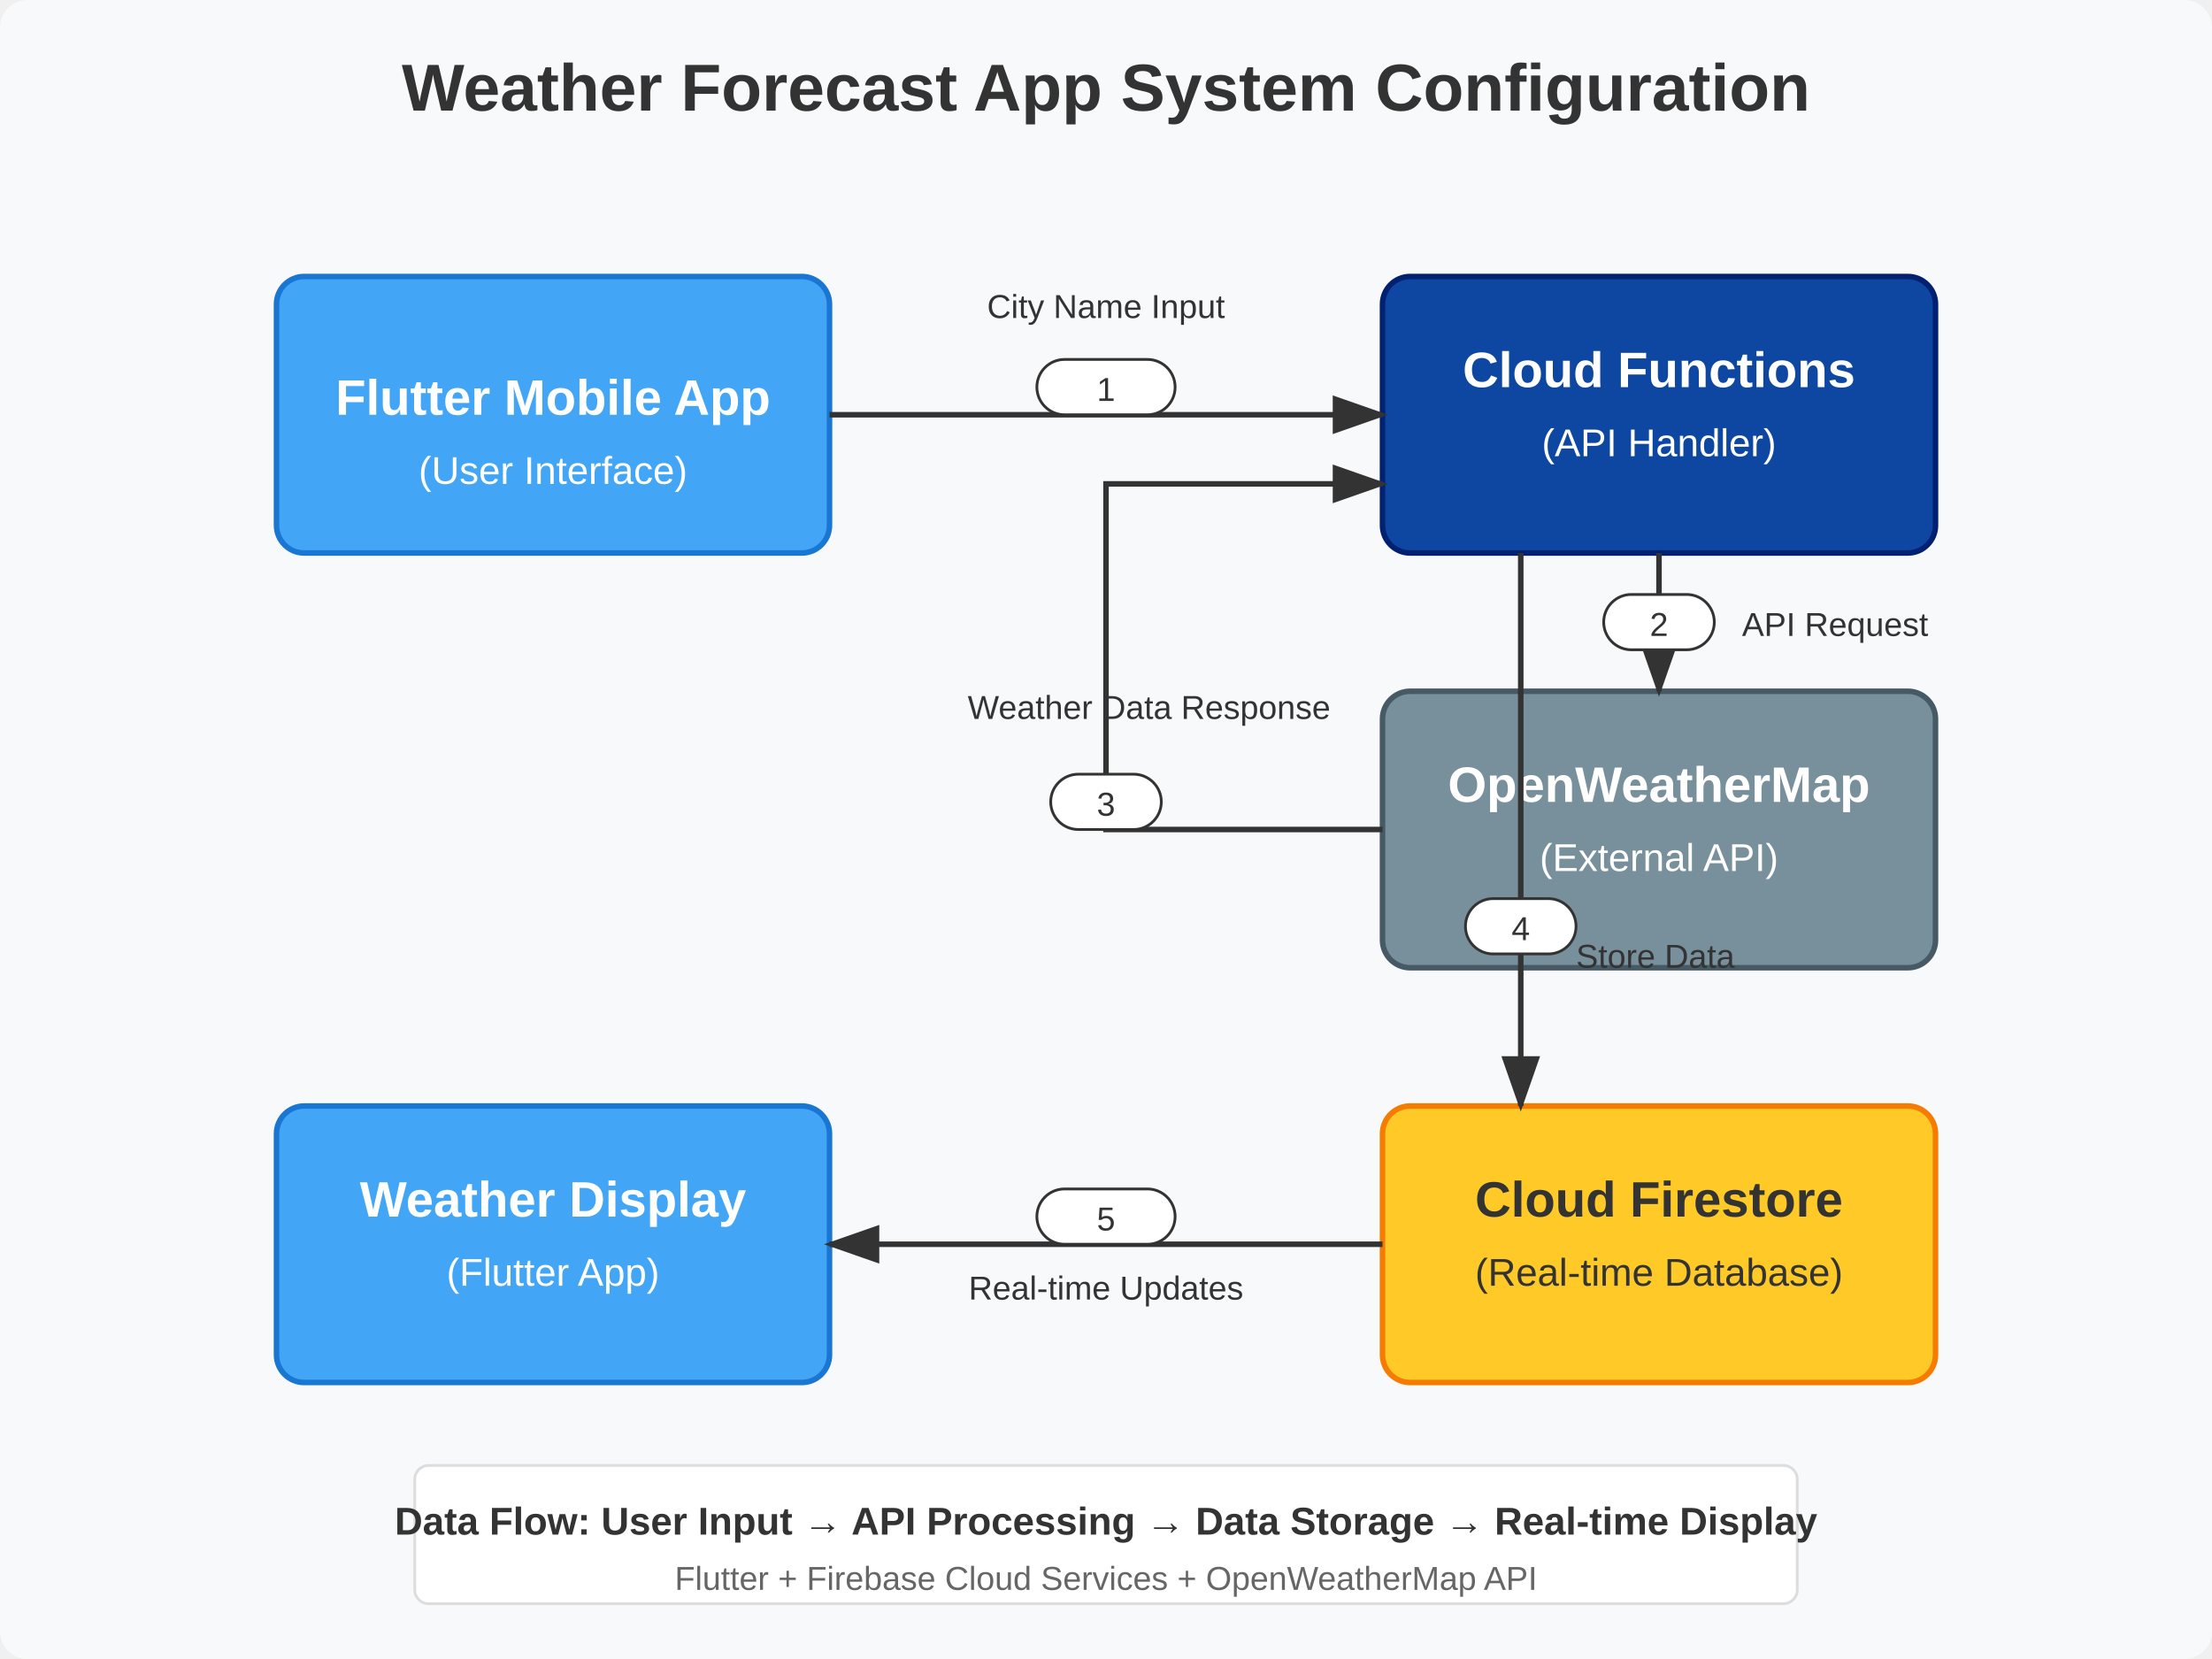
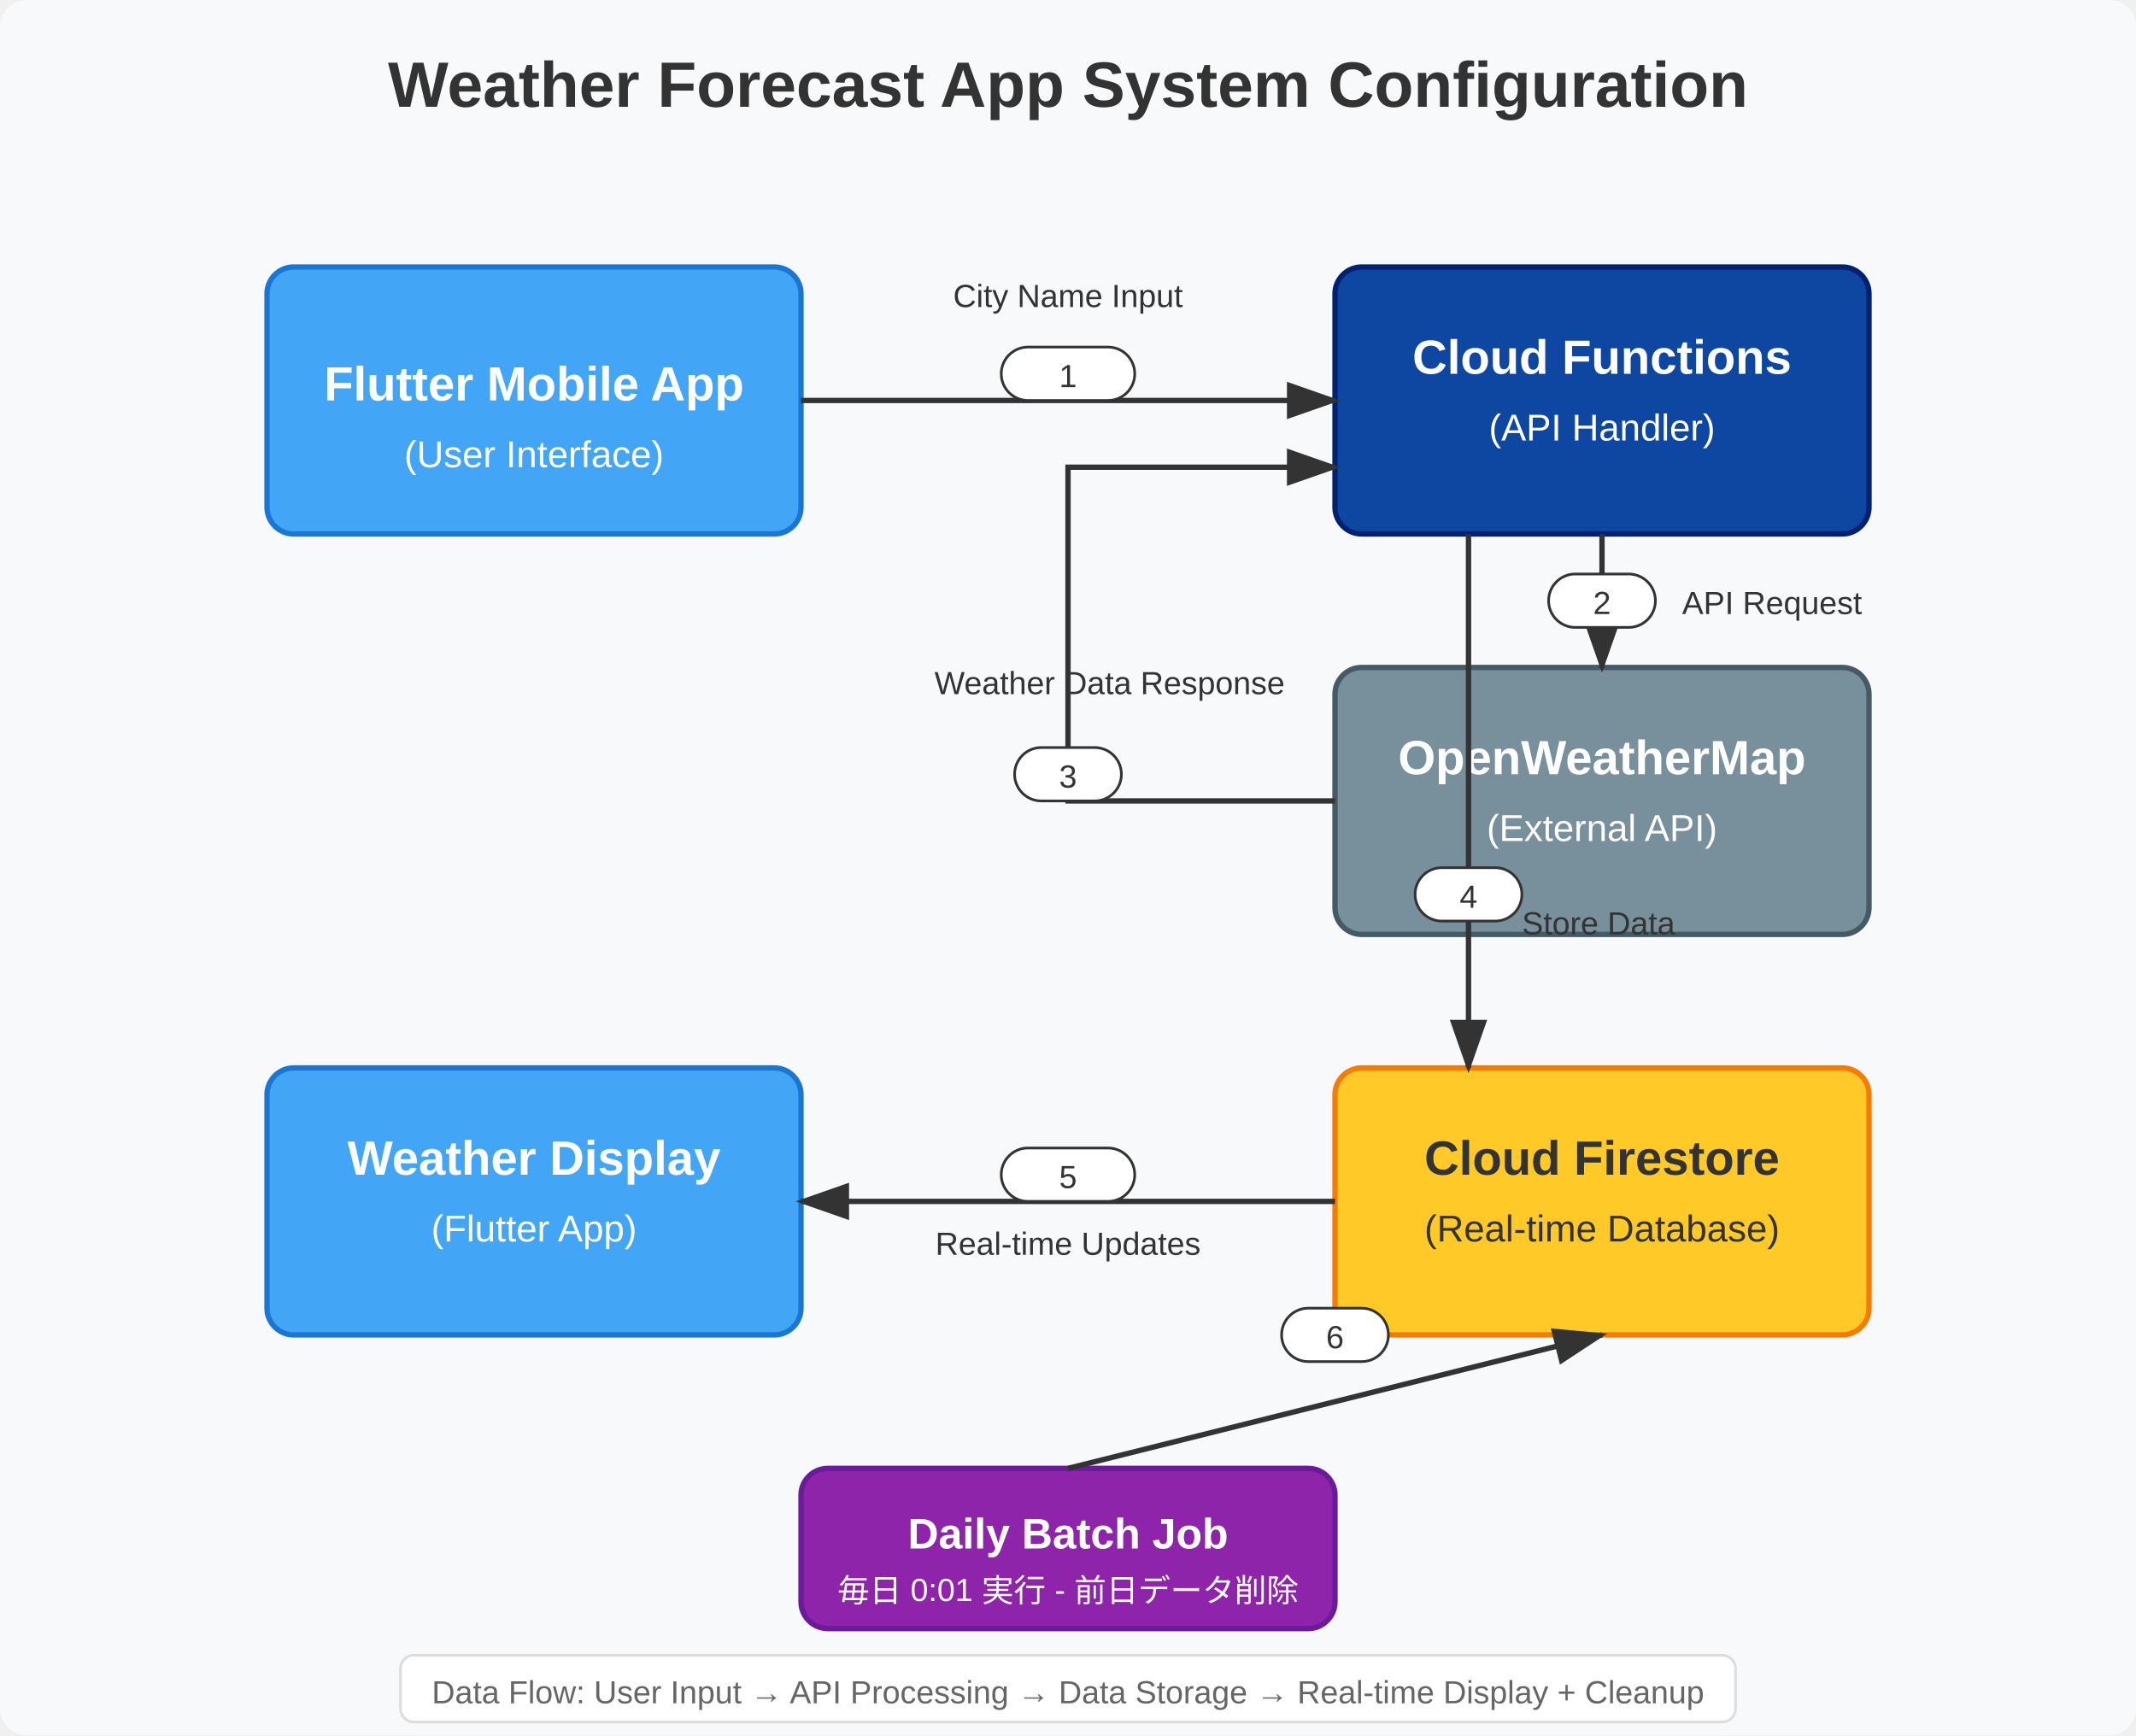
- <svg xmlns="http://www.w3.org/2000/svg" viewBox="0 0 800 600">
-   <rect width="800" height="600" fill="#f8f9fa" rx="10" ry="10" />
+ <svg xmlns="http://www.w3.org/2000/svg" viewBox="0 0 800 650">
+   <rect width="800" height="650" fill="#f8f9fa" rx="10" ry="10" />
  <text x="400" y="40" font-family="Arial, sans-serif" font-size="24" font-weight="bold" text-anchor="middle" fill="#333">Weather Forecast App System Configuration</text>
  <rect x="100" y="100" width="200" height="100" rx="10" ry="10" fill="#42A5F5" stroke="#1976D2" stroke-width="2" />
  <text x="200" y="150" font-family="Arial, sans-serif" font-size="18" font-weight="bold" text-anchor="middle" fill="white">Flutter Mobile App</text>
  <text x="200" y="175" font-family="Arial, sans-serif" font-size="14" text-anchor="middle" fill="white">(User Interface)</text>
  <rect x="500" y="100" width="200" height="100" rx="10" ry="10" fill="#0D47A1" stroke="#002171" stroke-width="2" />
  <text x="600" y="140" font-family="Arial, sans-serif" font-size="18" font-weight="bold" text-anchor="middle" fill="white">Cloud Functions</text>
  <text x="600" y="165" font-family="Arial, sans-serif" font-size="14" text-anchor="middle" fill="white">(API Handler)</text>
  <rect x="500" y="250" width="200" height="100" rx="10" ry="10" fill="#78909C" stroke="#455A64" stroke-width="2" />
  <text x="600" y="290" font-family="Arial, sans-serif" font-size="18" font-weight="bold" text-anchor="middle" fill="white">OpenWeatherMap</text>
  <text x="600" y="315" font-family="Arial, sans-serif" font-size="14" text-anchor="middle" fill="white">(External API)</text>
  <rect x="500" y="400" width="200" height="100" rx="10" ry="10" fill="#FFCA28" stroke="#F57C00" stroke-width="2" />
  <text x="600" y="440" font-family="Arial, sans-serif" font-size="18" font-weight="bold" text-anchor="middle" fill="#333">Cloud Firestore</text>
  <text x="600" y="465" font-family="Arial, sans-serif" font-size="14" text-anchor="middle" fill="#333">(Real-time Database)</text>
  <rect x="100" y="400" width="200" height="100" rx="10" ry="10" fill="#42A5F5" stroke="#1976D2" stroke-width="2" />
  <text x="200" y="440" font-family="Arial, sans-serif" font-size="18" font-weight="bold" text-anchor="middle" fill="white">Weather Display</text>
  <text x="200" y="465" font-family="Arial, sans-serif" font-size="14" text-anchor="middle" fill="white">(Flutter App)</text>
+   <rect x="300" y="550" width="200" height="60" rx="10" ry="10" fill="#8E24AA" stroke="#6A1B9A" stroke-width="2" />
+   <text x="400" y="580" font-family="Arial, sans-serif" font-size="16" font-weight="bold" text-anchor="middle" fill="white">Daily Batch Job</text>
+   <text x="400" y="600" font-family="Arial, sans-serif" font-size="12" text-anchor="middle" fill="white">毎日 0:01 実行 - 前日データ削除</text>
  <path d="M 300 150 L 500 150" stroke="#333" stroke-width="2" fill="none" marker-end="url(#arrowhead)" />
  <rect x="375" y="130" width="50" height="20" rx="10" ry="10" fill="white" stroke="#333" stroke-width="1" />
  <text x="400" y="145" font-family="Arial, sans-serif" font-size="12" text-anchor="middle" fill="#333">1</text>
  <path d="M 600 200 L 600 250" stroke="#333" stroke-width="2" fill="none" marker-end="url(#arrowhead)" />
  <rect x="580" y="215" width="40" height="20" rx="10" ry="10" fill="white" stroke="#333" stroke-width="1" />
  <text x="600" y="230" font-family="Arial, sans-serif" font-size="12" text-anchor="middle" fill="#333">2</text>
  <path d="M 500 300 L 400 300 L 400 175 L 500 175" stroke="#333" stroke-width="2" fill="none" marker-end="url(#arrowhead)" />
  <rect x="380" y="280" width="40" height="20" rx="10" ry="10" fill="white" stroke="#333" stroke-width="1" />
  <text x="400" y="295" font-family="Arial, sans-serif" font-size="12" text-anchor="middle" fill="#333">3</text>
  <path d="M 550 200 L 550 400" stroke="#333" stroke-width="2" fill="none" marker-end="url(#arrowhead)" />
  <rect x="530" y="325" width="40" height="20" rx="10" ry="10" fill="white" stroke="#333" stroke-width="1" />
  <text x="550" y="340" font-family="Arial, sans-serif" font-size="12" text-anchor="middle" fill="#333">4</text>
  <path d="M 500 450 L 300 450" stroke="#333" stroke-width="2" fill="none" marker-end="url(#arrowhead)" />
  <rect x="375" y="430" width="50" height="20" rx="10" ry="10" fill="white" stroke="#333" stroke-width="1" />
  <text x="400" y="445" font-family="Arial, sans-serif" font-size="12" text-anchor="middle" fill="#333">5</text>
+   <path d="M 400 550 L 600 500" stroke="#333" stroke-width="2" fill="none" marker-end="url(#arrowhead)" />
+   <rect x="480" y="490" width="40" height="20" rx="10" ry="10" fill="white" stroke="#333" stroke-width="1" />
+   <text x="500" y="505" font-family="Arial, sans-serif" font-size="12" text-anchor="middle" fill="#333">6</text>
  <defs>
    <marker id="arrowhead" markerWidth="10" markerHeight="7" refX="9" refY="3.5" orient="auto">
      <polygon points="0 0, 10 3.5, 0 7" fill="#333" />
    </marker>
  </defs>
  <text x="400" y="115" font-family="Arial, sans-serif" font-size="12" text-anchor="middle" fill="#333">City Name Input</text>
  <text x="630" y="230" font-family="Arial, sans-serif" font-size="12" fill="#333">API Request</text>
  <text x="350" y="260" font-family="Arial, sans-serif" font-size="12" fill="#333">Weather Data Response</text>
  <text x="570" y="350" font-family="Arial, sans-serif" font-size="12" fill="#333">Store Data</text>
  <text x="400" y="470" font-family="Arial, sans-serif" font-size="12" text-anchor="middle" fill="#333">Real-time Updates</text>
-   <rect x="150" y="530" width="500" height="50" rx="5" ry="5" fill="white" stroke="#ddd" stroke-width="1" />
-   <text x="400" y="555" font-family="Arial, sans-serif" font-size="14" font-weight="bold" text-anchor="middle" fill="#333">Data Flow: User Input → API Processing → Data Storage → Real-time Display</text>
-   <text x="400" y="575" font-family="Arial, sans-serif" font-size="12" text-anchor="middle" fill="#666">Flutter + Firebase Cloud Services + OpenWeatherMap API</text>
+   <rect x="150" y="620" width="500" height="25" rx="5" ry="5" fill="white" stroke="#ddd" stroke-width="1" />
+   <text x="400" y="638" font-family="Arial, sans-serif" font-size="12" text-anchor="middle" fill="#666">
+     Data Flow: User Input → API Processing → Data Storage → Real-time Display + Cleanup
+   </text>
</svg>
